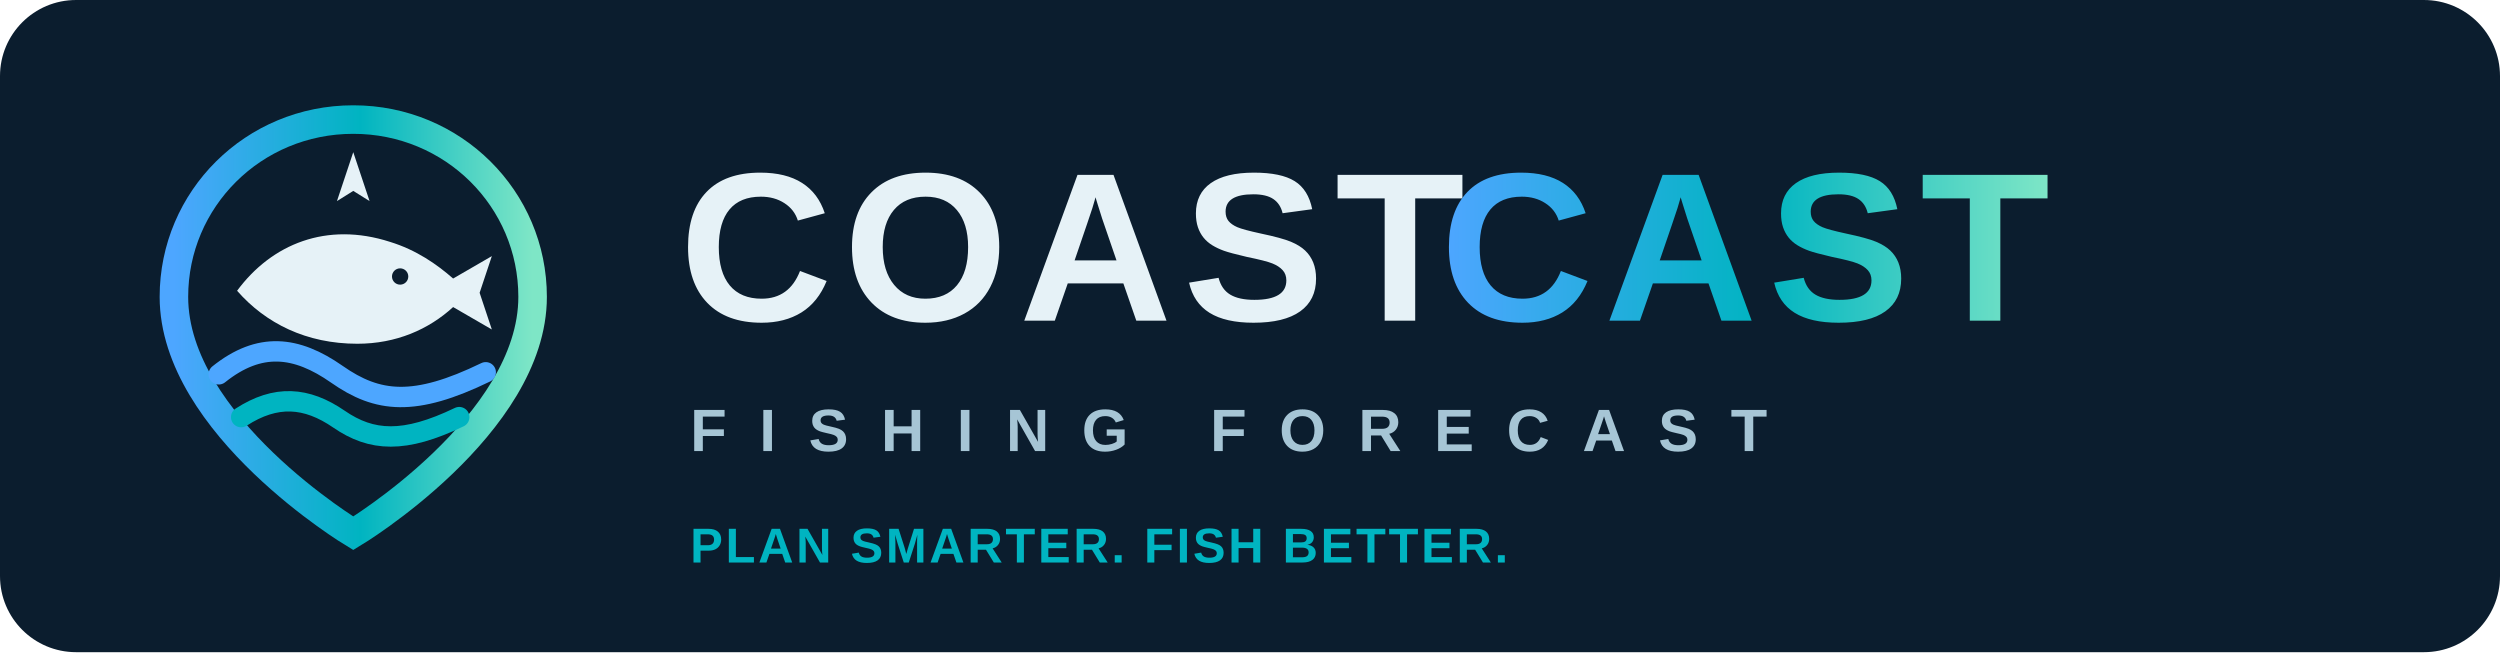
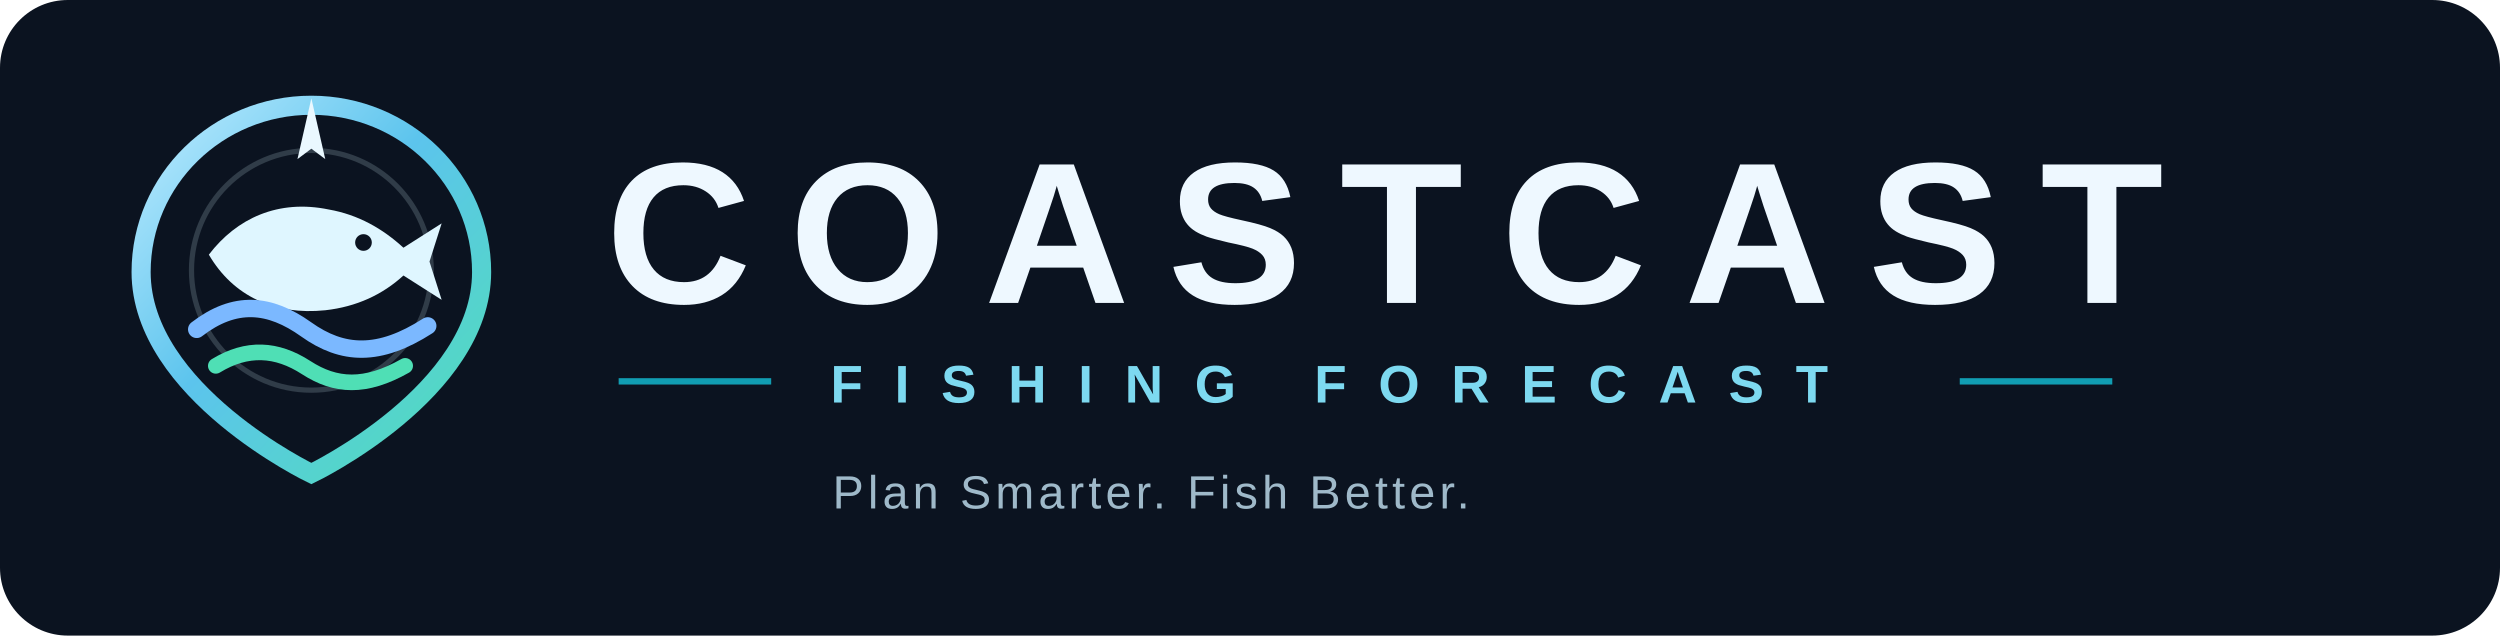
- <svg xmlns="http://www.w3.org/2000/svg" viewBox="0 0 920 240">
+ <svg xmlns="http://www.w3.org/2000/svg" viewBox="0 0 1180 300">
  <defs>
-     <linearGradient id="g" x1="0" y1="0" x2="1" y2="0">
-       <stop stop-color="#4DA6FF" />
-       <stop offset=".52" stop-color="#00B4C1" />
-       <stop offset="1" stop-color="#7EE6C6" />
+     <linearGradient id="g" x1="0" y1="0" x2="1" y2="1">
+       <stop stop-color="#BDEBFF" />
+       <stop offset=".45" stop-color="#5CC4ED" />
+       <stop offset="1" stop-color="#4FDFB5" />
    </linearGradient>
  </defs>
-   <rect width="920" height="240" rx="28" fill="#0B1D2E" />
-   <g transform="translate(34 23) scale(.75)">
-     <path d="M128 28c-49 0-88 39-88 87 0 63 88 116 88 116s88-53 88-116c0-48-39-87-88-87Z" fill="none" stroke="url(#g)" stroke-width="14" />
-     <path d="M128 44l8 24-8-5-8 5 8-24Z" fill="#E6F2F7" />
-     <path d="M71 112c17-23 44-34 75-24 13 4 23 11 31 18l19-11-6 18 6 18-19-11c-12 11-28 18-47 18-25 0-45-10-59-26Z" fill="#E6F2F7" />
-     <circle cx="151" cy="105" r="4" fill="#0B1D2E" />
-     <path d="M62 153c20-16 38-14 58 0s38 16 73-1" fill="none" stroke="#4DA6FF" stroke-width="10" stroke-linecap="round" />
-     <path d="M73 174c17-11 32-10 48 1s32 12 59-1" fill="none" stroke="#00B4C1" stroke-width="10" stroke-linecap="round" />
+   <rect width="1180" height="300" fill="#0B1320" rx="32" />
+   <g transform="translate(42 30) scale(.82)">
+     <path d="M128 24c-54 0-98 43-98 96 0 69 98 116 98 116s98-47 98-116c0-53-44-96-98-96Z" fill="none" stroke="url(#g)" stroke-width="11" />
+     <circle cx="128" cy="119" r="69" fill="none" stroke="#DDF5FF" stroke-opacity=".18" stroke-width="3" />
+     <path d="M128 20l8 35-8-6-8 6 8-35Z" fill="#EAF8FF" />
+     <path d="M69 110c16-21 40-32 69-26 17 3 31 11 43 22l22-14-7 22 7 22-22-14c-12 11-27 18-45 20-29 3-53-8-67-32Z" fill="#DFF6FF" />
+     <circle cx="158" cy="103" r="4.8" fill="#0B1320" />
+     <path d="M62 153c22-17 42-15 63 0 21 15 42 16 70-2" fill="none" stroke="#7BB8FF" stroke-width="10" stroke-linecap="round" />
+     <path d="M73 174c18-11 35-10 52 1 17 11 34 12 57-1" fill="none" stroke="#4FDFB5" stroke-width="9" stroke-linecap="round" />
  </g>
-   <text x="250" y="118" fill="#E6F2F7" font-family="Arial Narrow,Arial,sans-serif" font-size="78" font-weight="800" letter-spacing="4">COAST</text>
-   <text x="530" y="118" fill="url(#g)" font-family="Arial Narrow,Arial,sans-serif" font-size="78" font-weight="800" letter-spacing="4">CAST</text>
-   <text x="254" y="166" fill="#A6C5D5" font-family="Arial,sans-serif" font-size="22" font-weight="700" letter-spacing="12">FISHING FORECAST</text>
-   <text x="254" y="207" fill="#00B4C1" font-family="Arial,sans-serif" font-size="18" font-weight="700" letter-spacing="1">PLAN SMARTER. FISH BETTER.</text>
+   <text x="286" y="143" fill="#EEF8FF" font-family="Arial Narrow,Arial,sans-serif" font-size="95" font-weight="800" letter-spacing="18">COASTCAST</text>
+   <line x1="292" y1="180" x2="364" y2="180" stroke="#119DB2" stroke-width="3" />
+   <text x="392" y="190" fill="#7DD9F0" font-family="Arial,sans-serif" font-size="25" font-weight="700" letter-spacing="15">FISHING FORECAST</text>
+   <line x1="925" y1="180" x2="997" y2="180" stroke="#119DB2" stroke-width="3" />
+   <text x="393" y="240" fill="#9FB9C9" font-family="Arial,sans-serif" font-size="22" letter-spacing="2">Plan Smarter. Fish Better.</text>
</svg>
